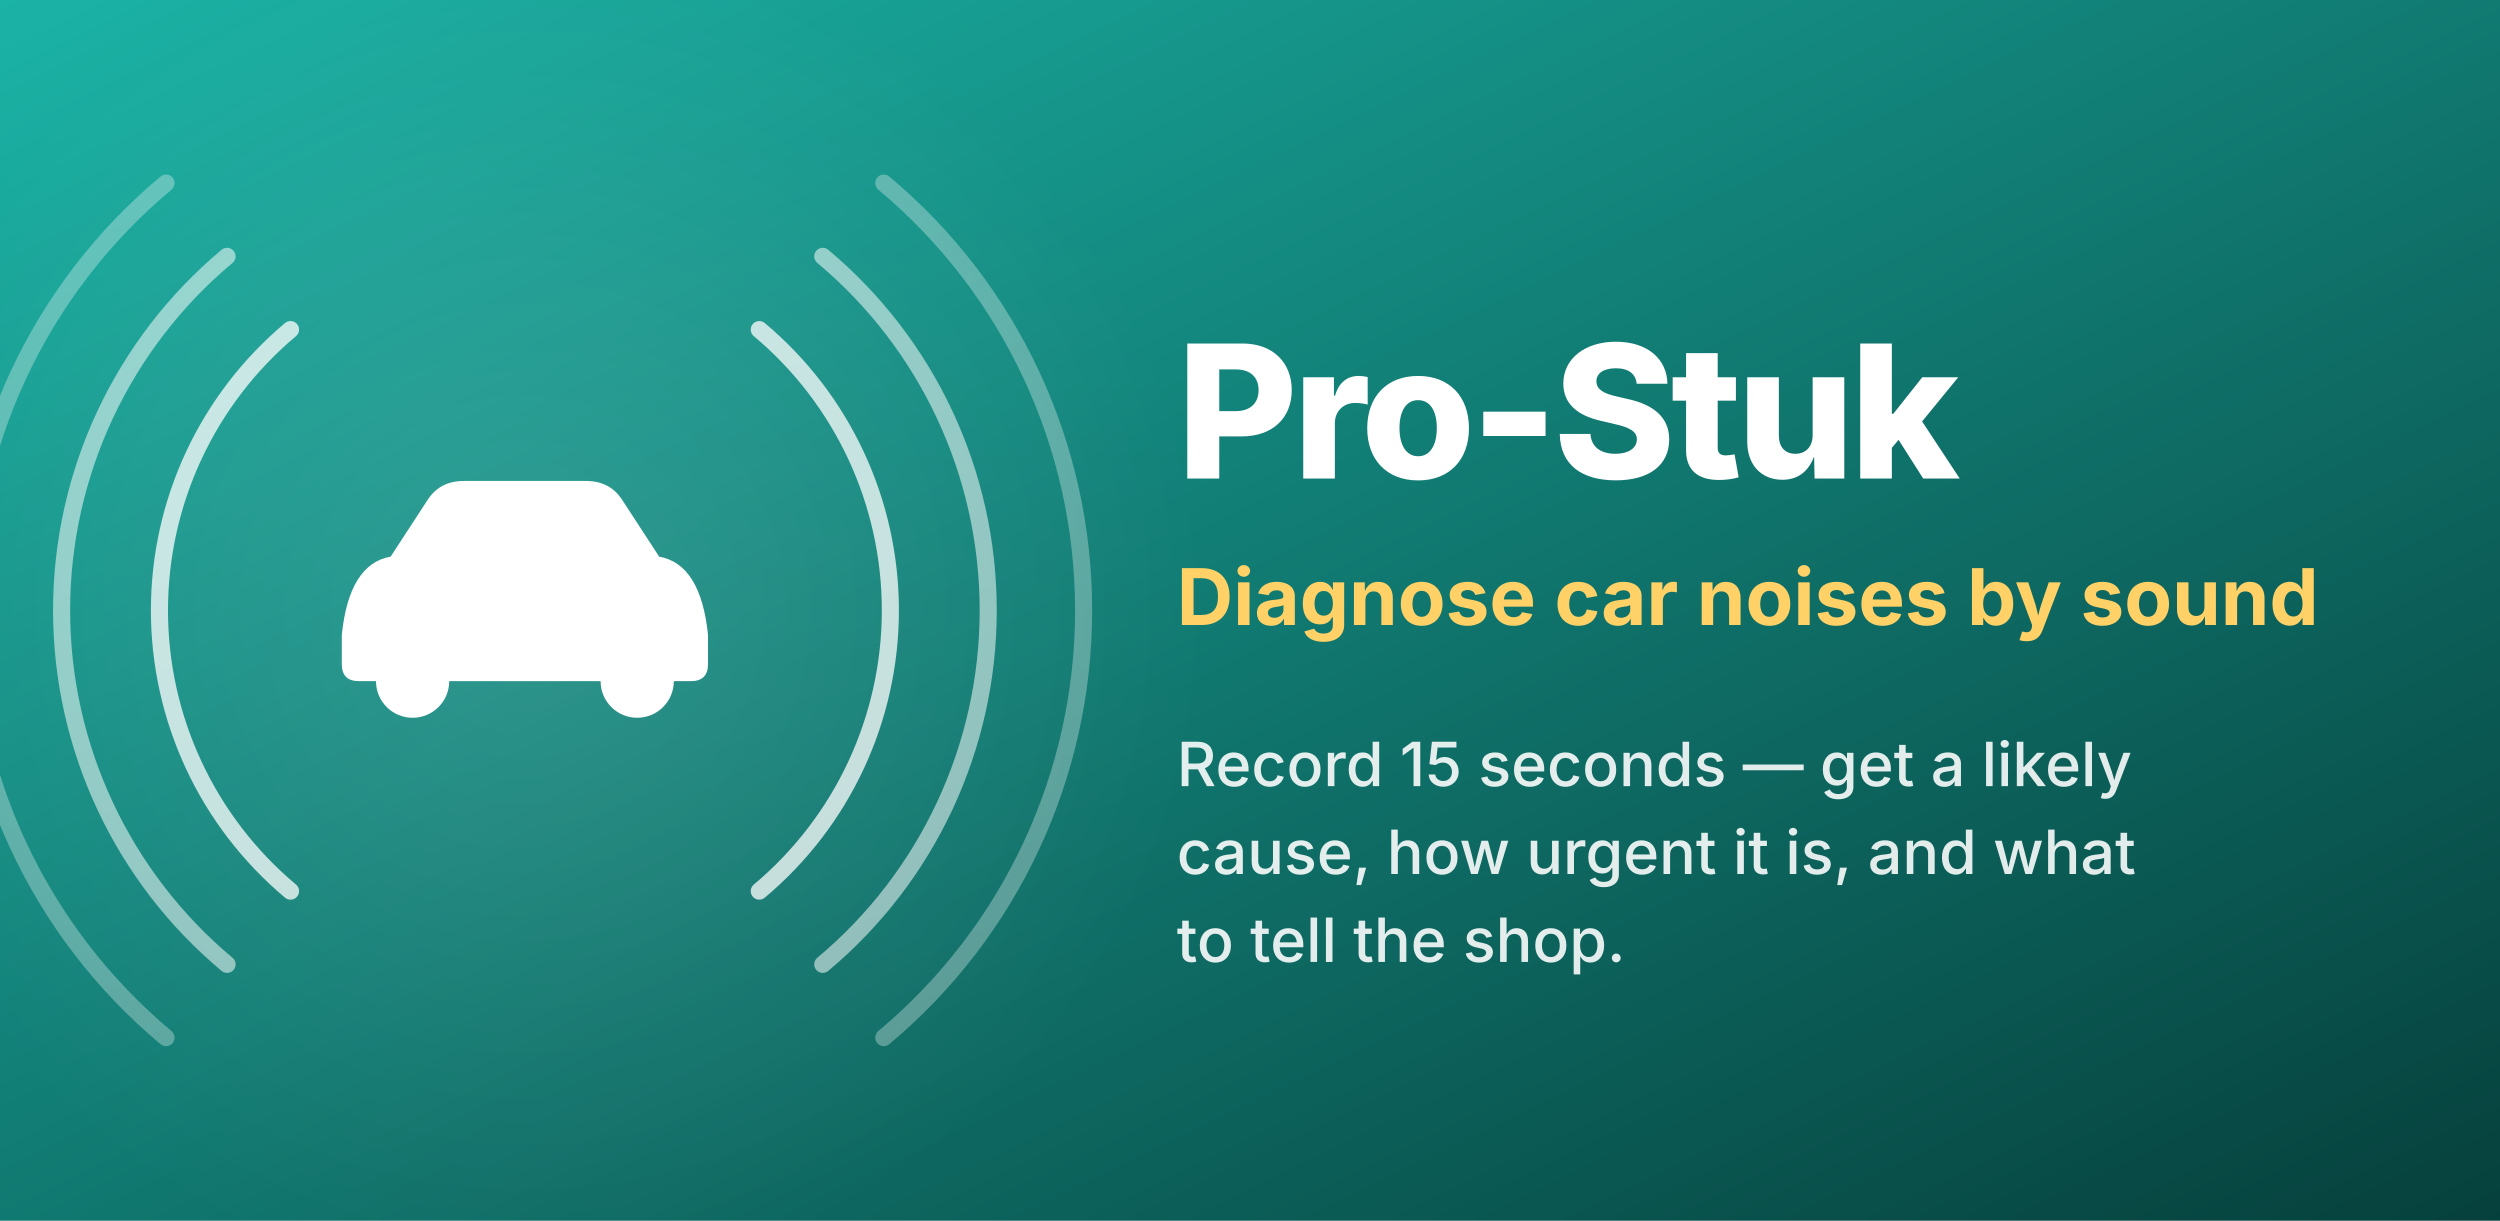
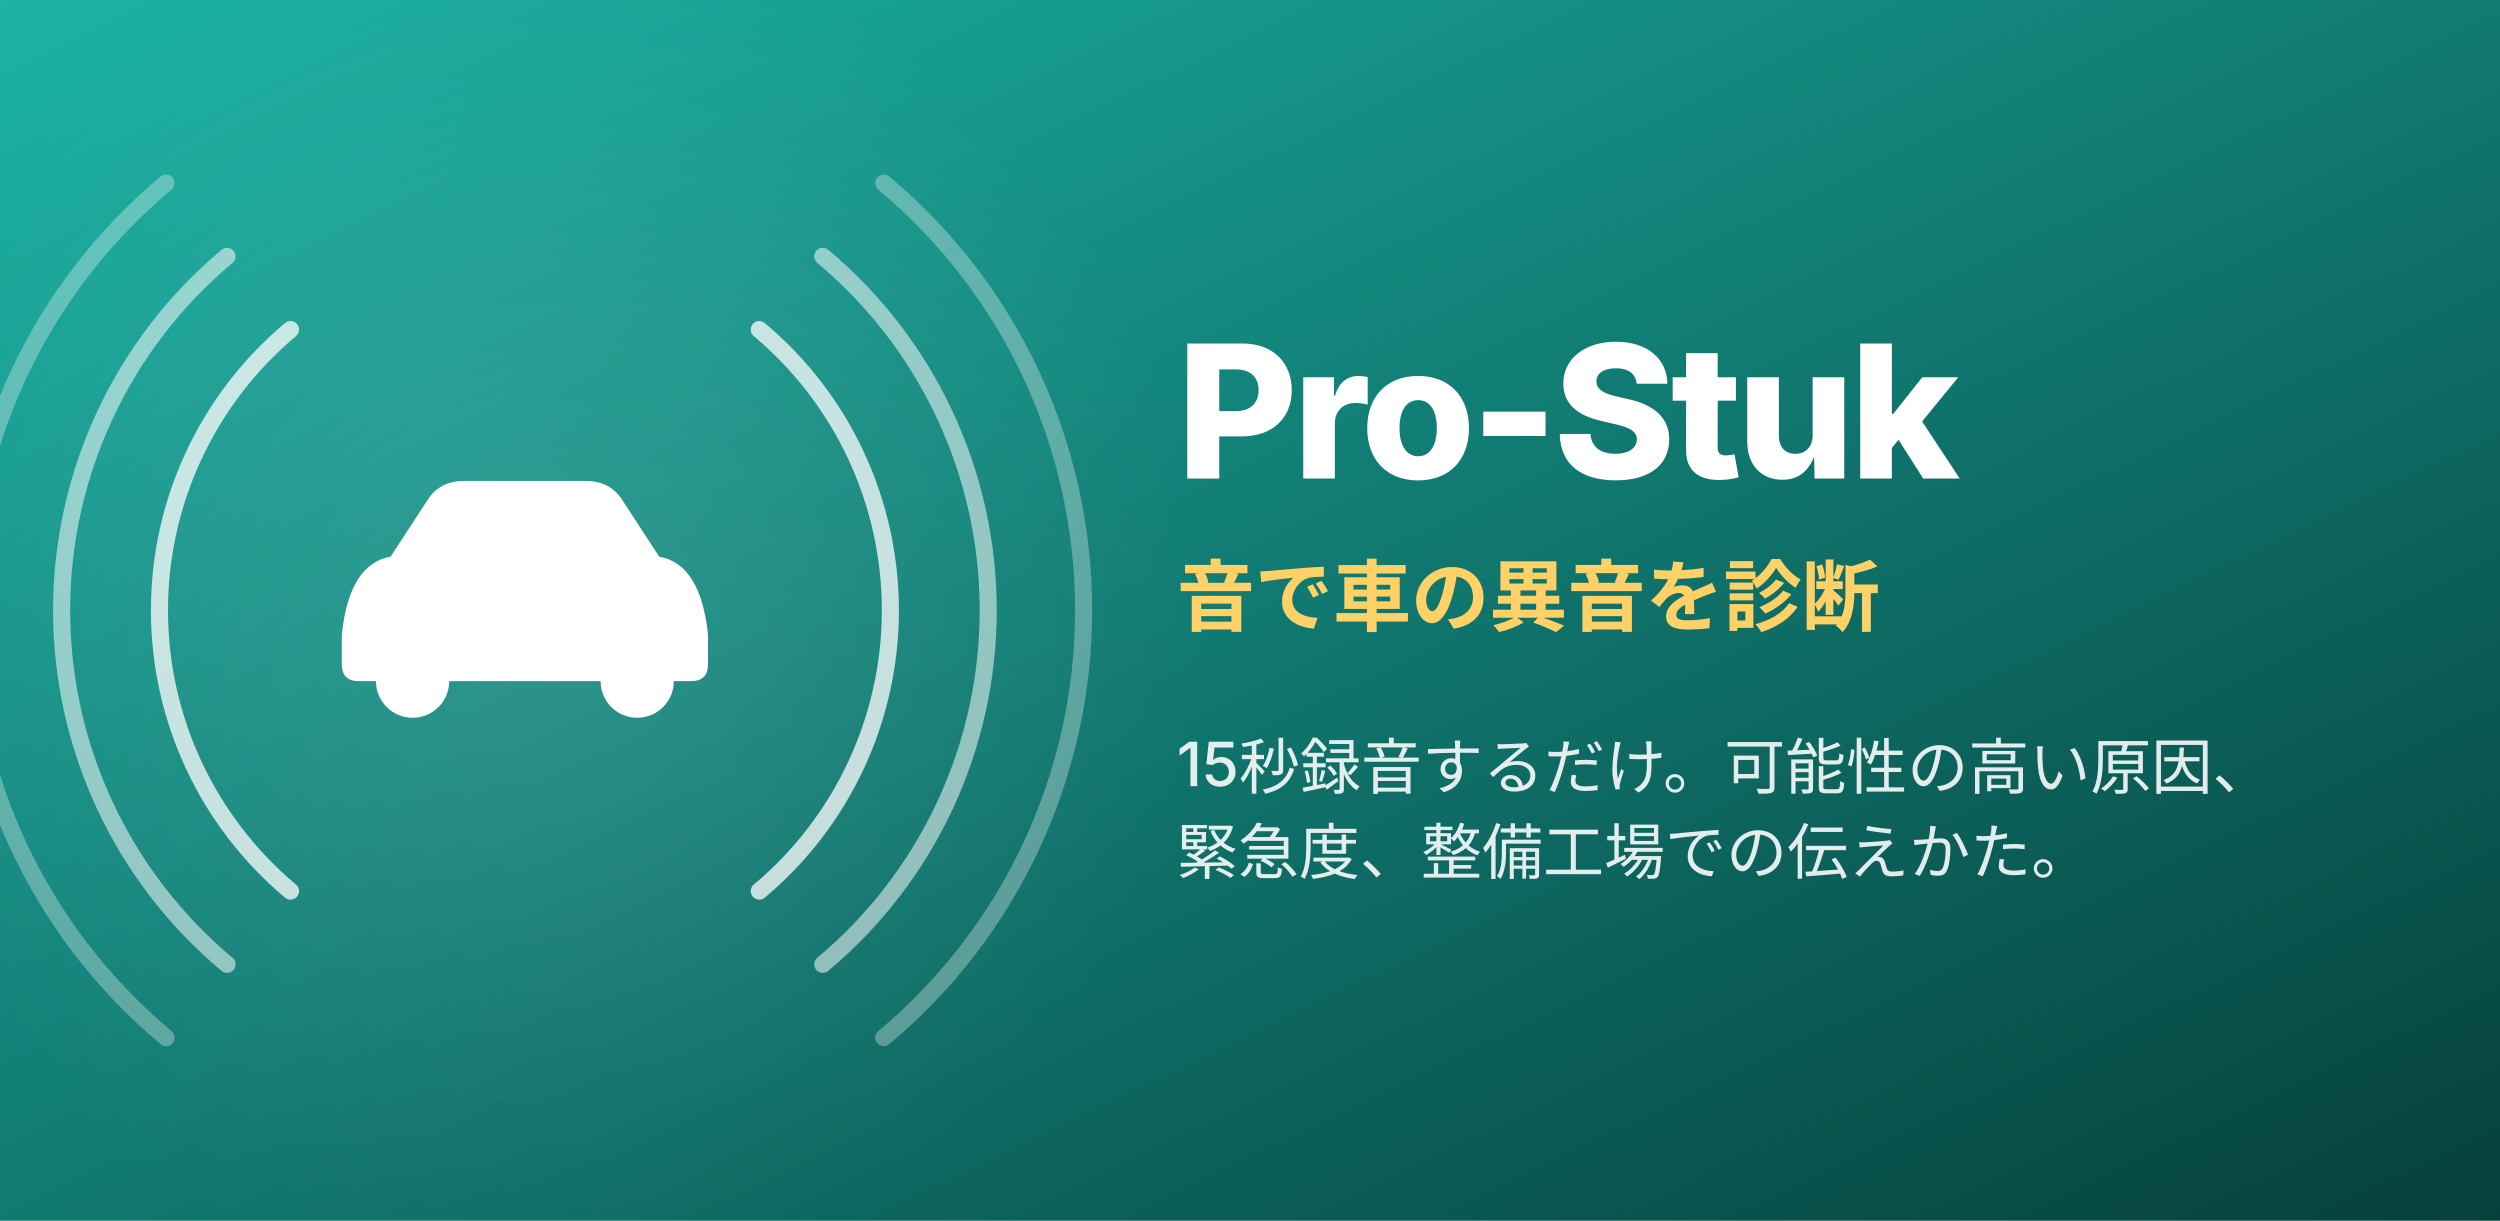
<svg xmlns="http://www.w3.org/2000/svg" width="1024" height="500" viewBox="0 0 1024 500">
  <defs>
    <linearGradient id="bg" x1="0" y1="0" x2="1" y2="1">
      <stop offset="0" stop-color="#1BB3A6" />
      <stop offset="1" stop-color="#06403C" />
    </linearGradient>
    <radialGradient id="blob">
      <stop offset="0" stop-color="#FFFFFF" stop-opacity="1" />
      <stop offset="1" stop-color="#FFFFFF" stop-opacity="0" />
    </radialGradient>
  </defs>
  <g id="Фон">
    <rect width="1024" height="500" fill="url(#bg)" />
    <circle cx="215" cy="250" r="280" fill="url(#blob)" opacity="0.12" />
  </g>
  <g id="Машина">
    <path d="M 311 135 A 150 150 0 0 1 311 365" fill="none" stroke="#fff" stroke-width="7" stroke-linecap="round" opacity="0.75" />
    <path d="M 119 135 A 150 150 0 0 0 119 365" fill="none" stroke="#fff" stroke-width="7" stroke-linecap="round" opacity="0.75" />
    <path d="M 337 105 A 189 189 0 0 1 337 395" fill="none" stroke="#fff" stroke-width="7" stroke-linecap="round" opacity="0.53" />
    <path d="M 93 105 A 189 189 0 0 0 93 395" fill="none" stroke="#fff" stroke-width="7" stroke-linecap="round" opacity="0.53" />
    <path d="M 362 75 A 228 228 0 0 1 362 425" fill="none" stroke="#fff" stroke-width="7" stroke-linecap="round" opacity="0.31" />
    <path d="M 68 75 A 228 228 0 0 0 68 425" fill="none" stroke="#fff" stroke-width="7" stroke-linecap="round" opacity="0.31" />
    <g transform="translate(215 250) scale(0.5)">
      <path d="M-150 20 q6-58 40-64 l30-46 q10-16 30-16 h100 q20 0 30 16 l30 46                q34 6 40 64 v24 q0 14-14 14 h-272 q-14 0-14-14 z" fill="#fff" />
      <circle cx="-92" cy="58" r="30" fill="#fff" />
      <circle cx="92" cy="58" r="30" fill="#fff" />
    </g>
  </g>
  <g id="Название">
-     <text x="482" y="196" font-family="Manrope, Inter, sans-serif" font-size="76" font-weight="800" letter-spacing="-2" fill="#fff">Pro-Stuk</text>
-     <text x="482" y="256" font-family="Manrope, Inter, sans-serif" font-size="32" font-weight="700" fill="#FFD166">Diagnose car noises by sound</text>
-     <text x="482" y="322" font-family="Manrope, Inter, sans-serif" font-size="25" font-weight="500" fill="#fff" opacity="0.88">Record 15 seconds — get a likely</text>
-     <text x="482" y="358" font-family="Manrope, Inter, sans-serif" font-size="25" font-weight="500" fill="#fff" opacity="0.88">cause, how urgent it is, and what</text>
-     <text x="482" y="394" font-family="Manrope, Inter, sans-serif" font-size="25" font-weight="500" fill="#fff" opacity="0.88">to tell the shop.</text>
+     <text x="482" y="196" text-anchor="start" font-family="Manrope, Inter, sans-serif" font-size="76" font-weight="800" letter-spacing="-2" fill="#fff">Pro-Stuk</text>
+     <text x="482" y="256" text-anchor="start" font-family="Manrope, Inter, sans-serif" font-size="32" font-weight="700" fill="#FFD166">音で車の異音を診断</text>
+     <text x="482" y="322" text-anchor="start" font-family="Manrope, Inter, sans-serif" font-size="25" font-weight="500" fill="#fff" opacity="0.88">15秒録音するだけ。可能性の高い原因、</text>
+     <text x="482" y="358" text-anchor="start" font-family="Manrope, Inter, sans-serif" font-size="25" font-weight="500" fill="#fff" opacity="0.88">緊急度、整備工場での伝えかた。</text>
  </g>
</svg>
